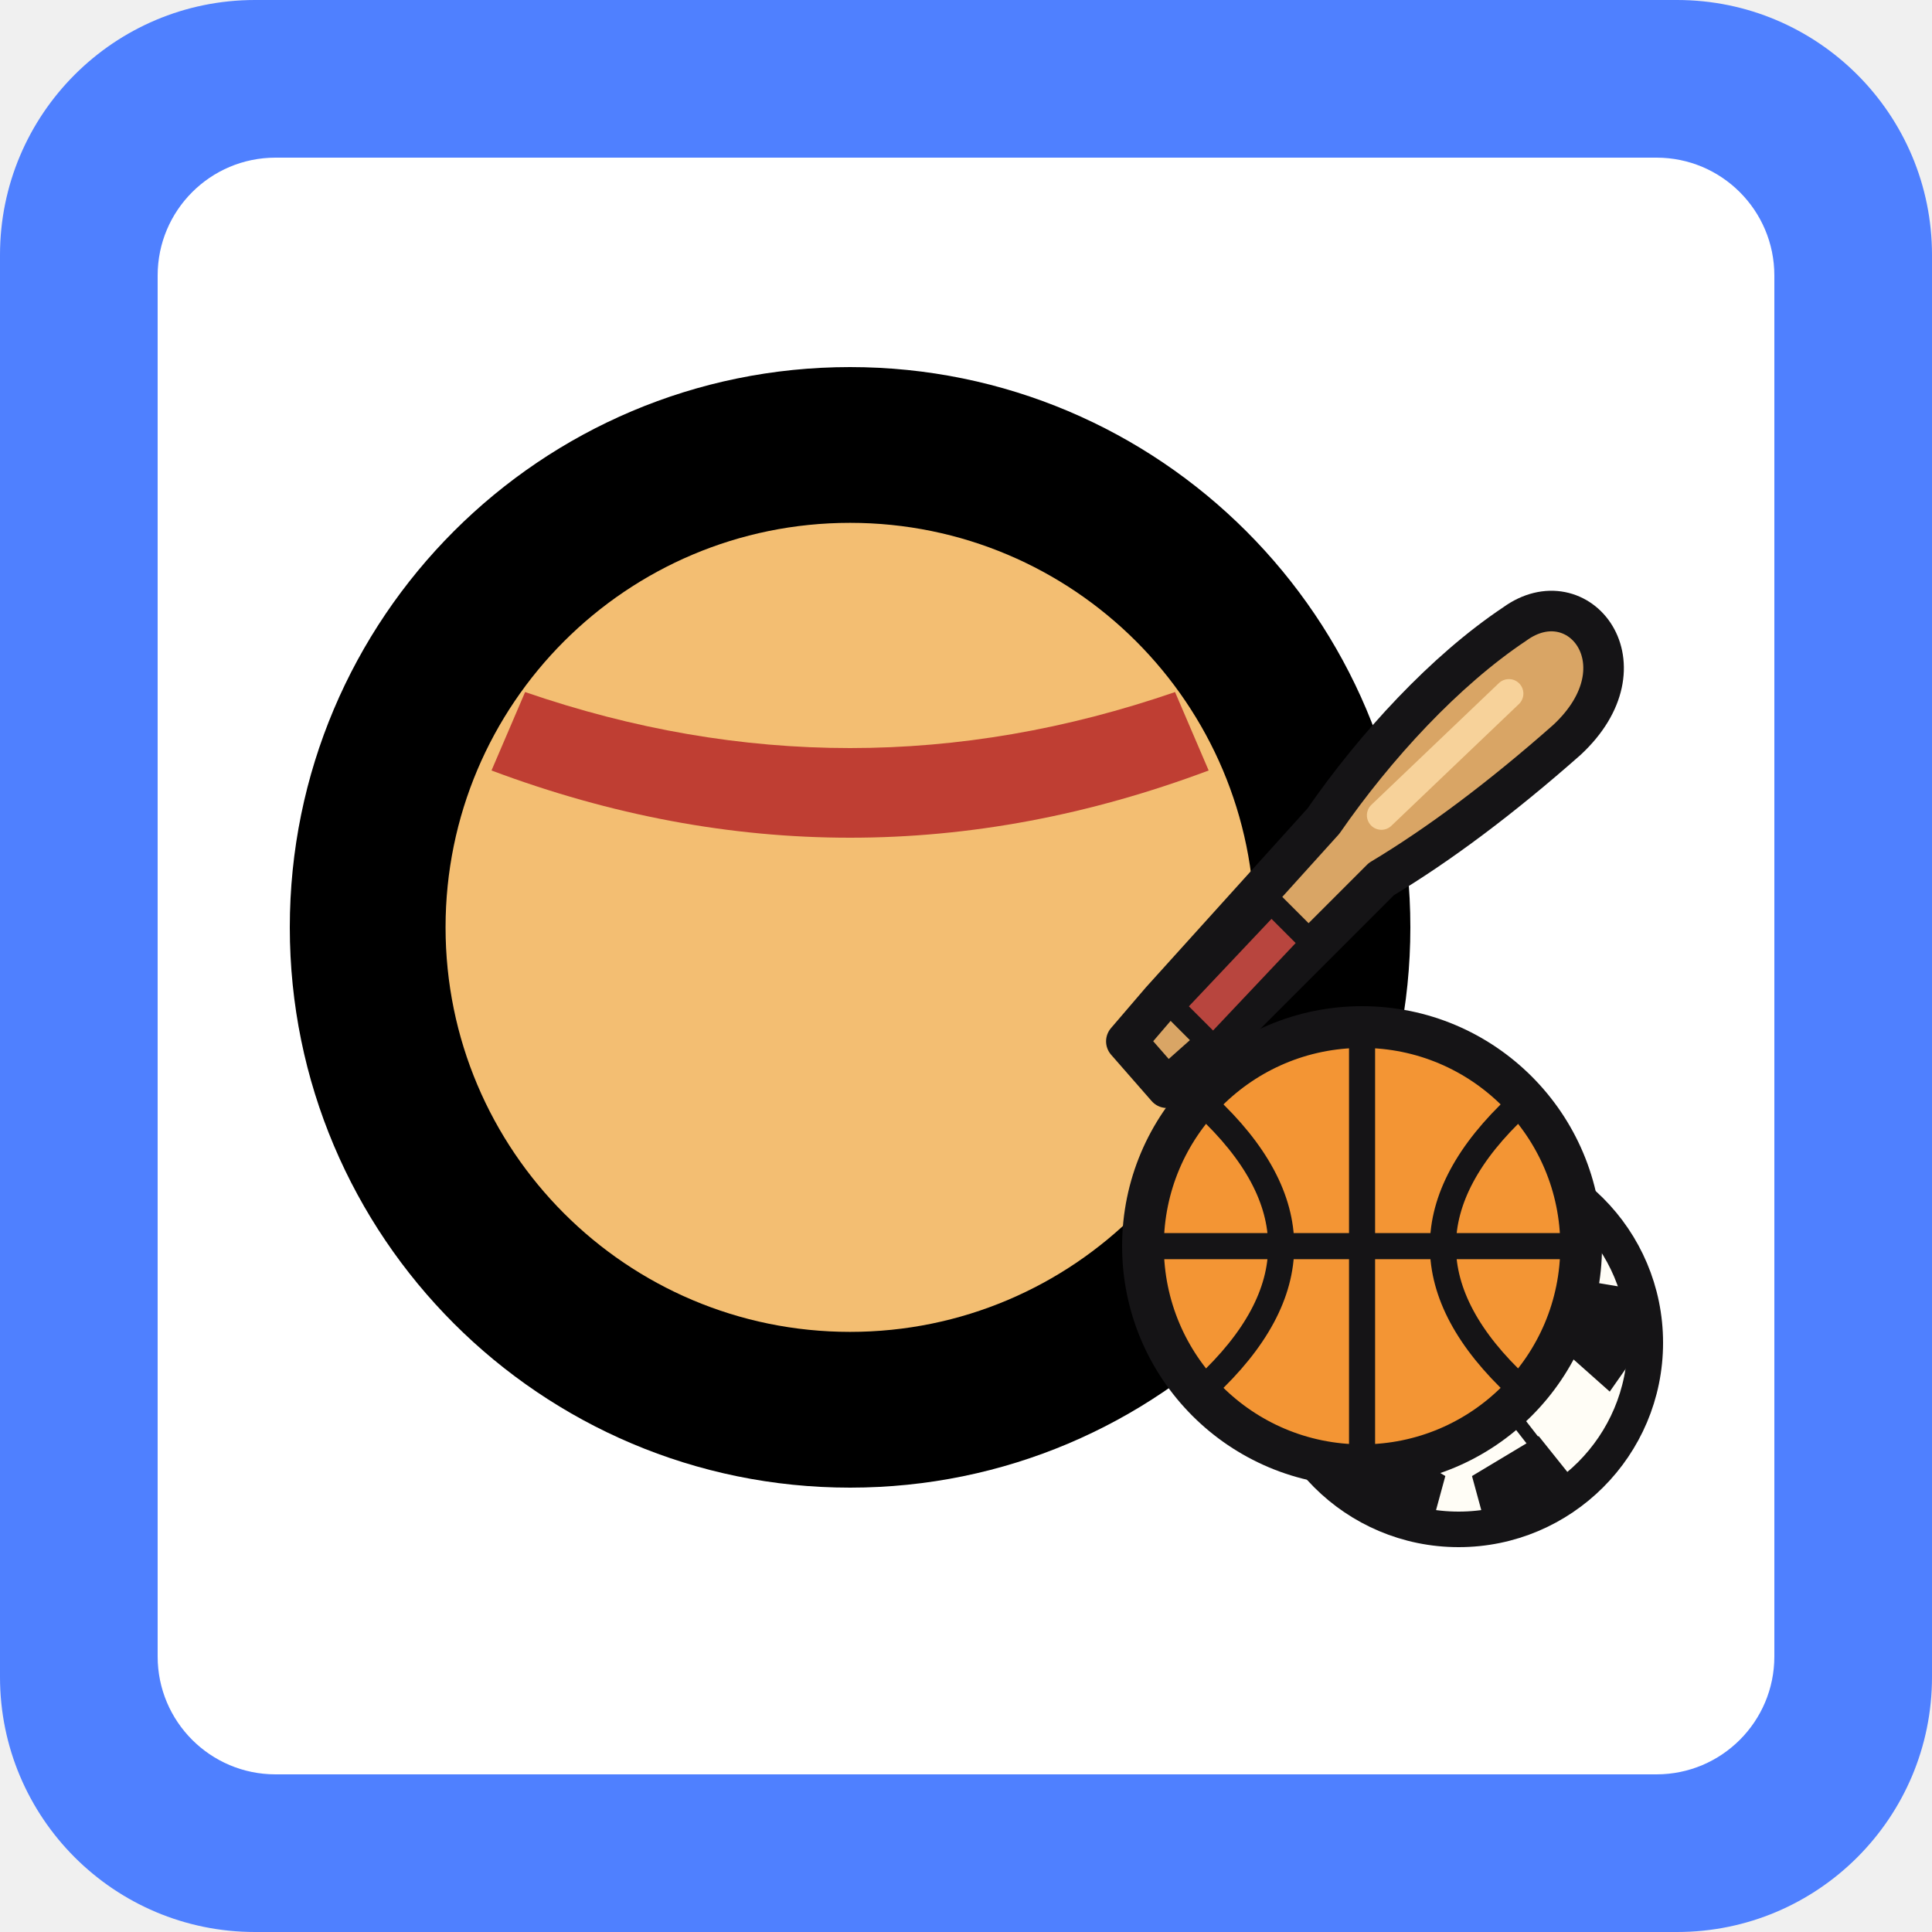
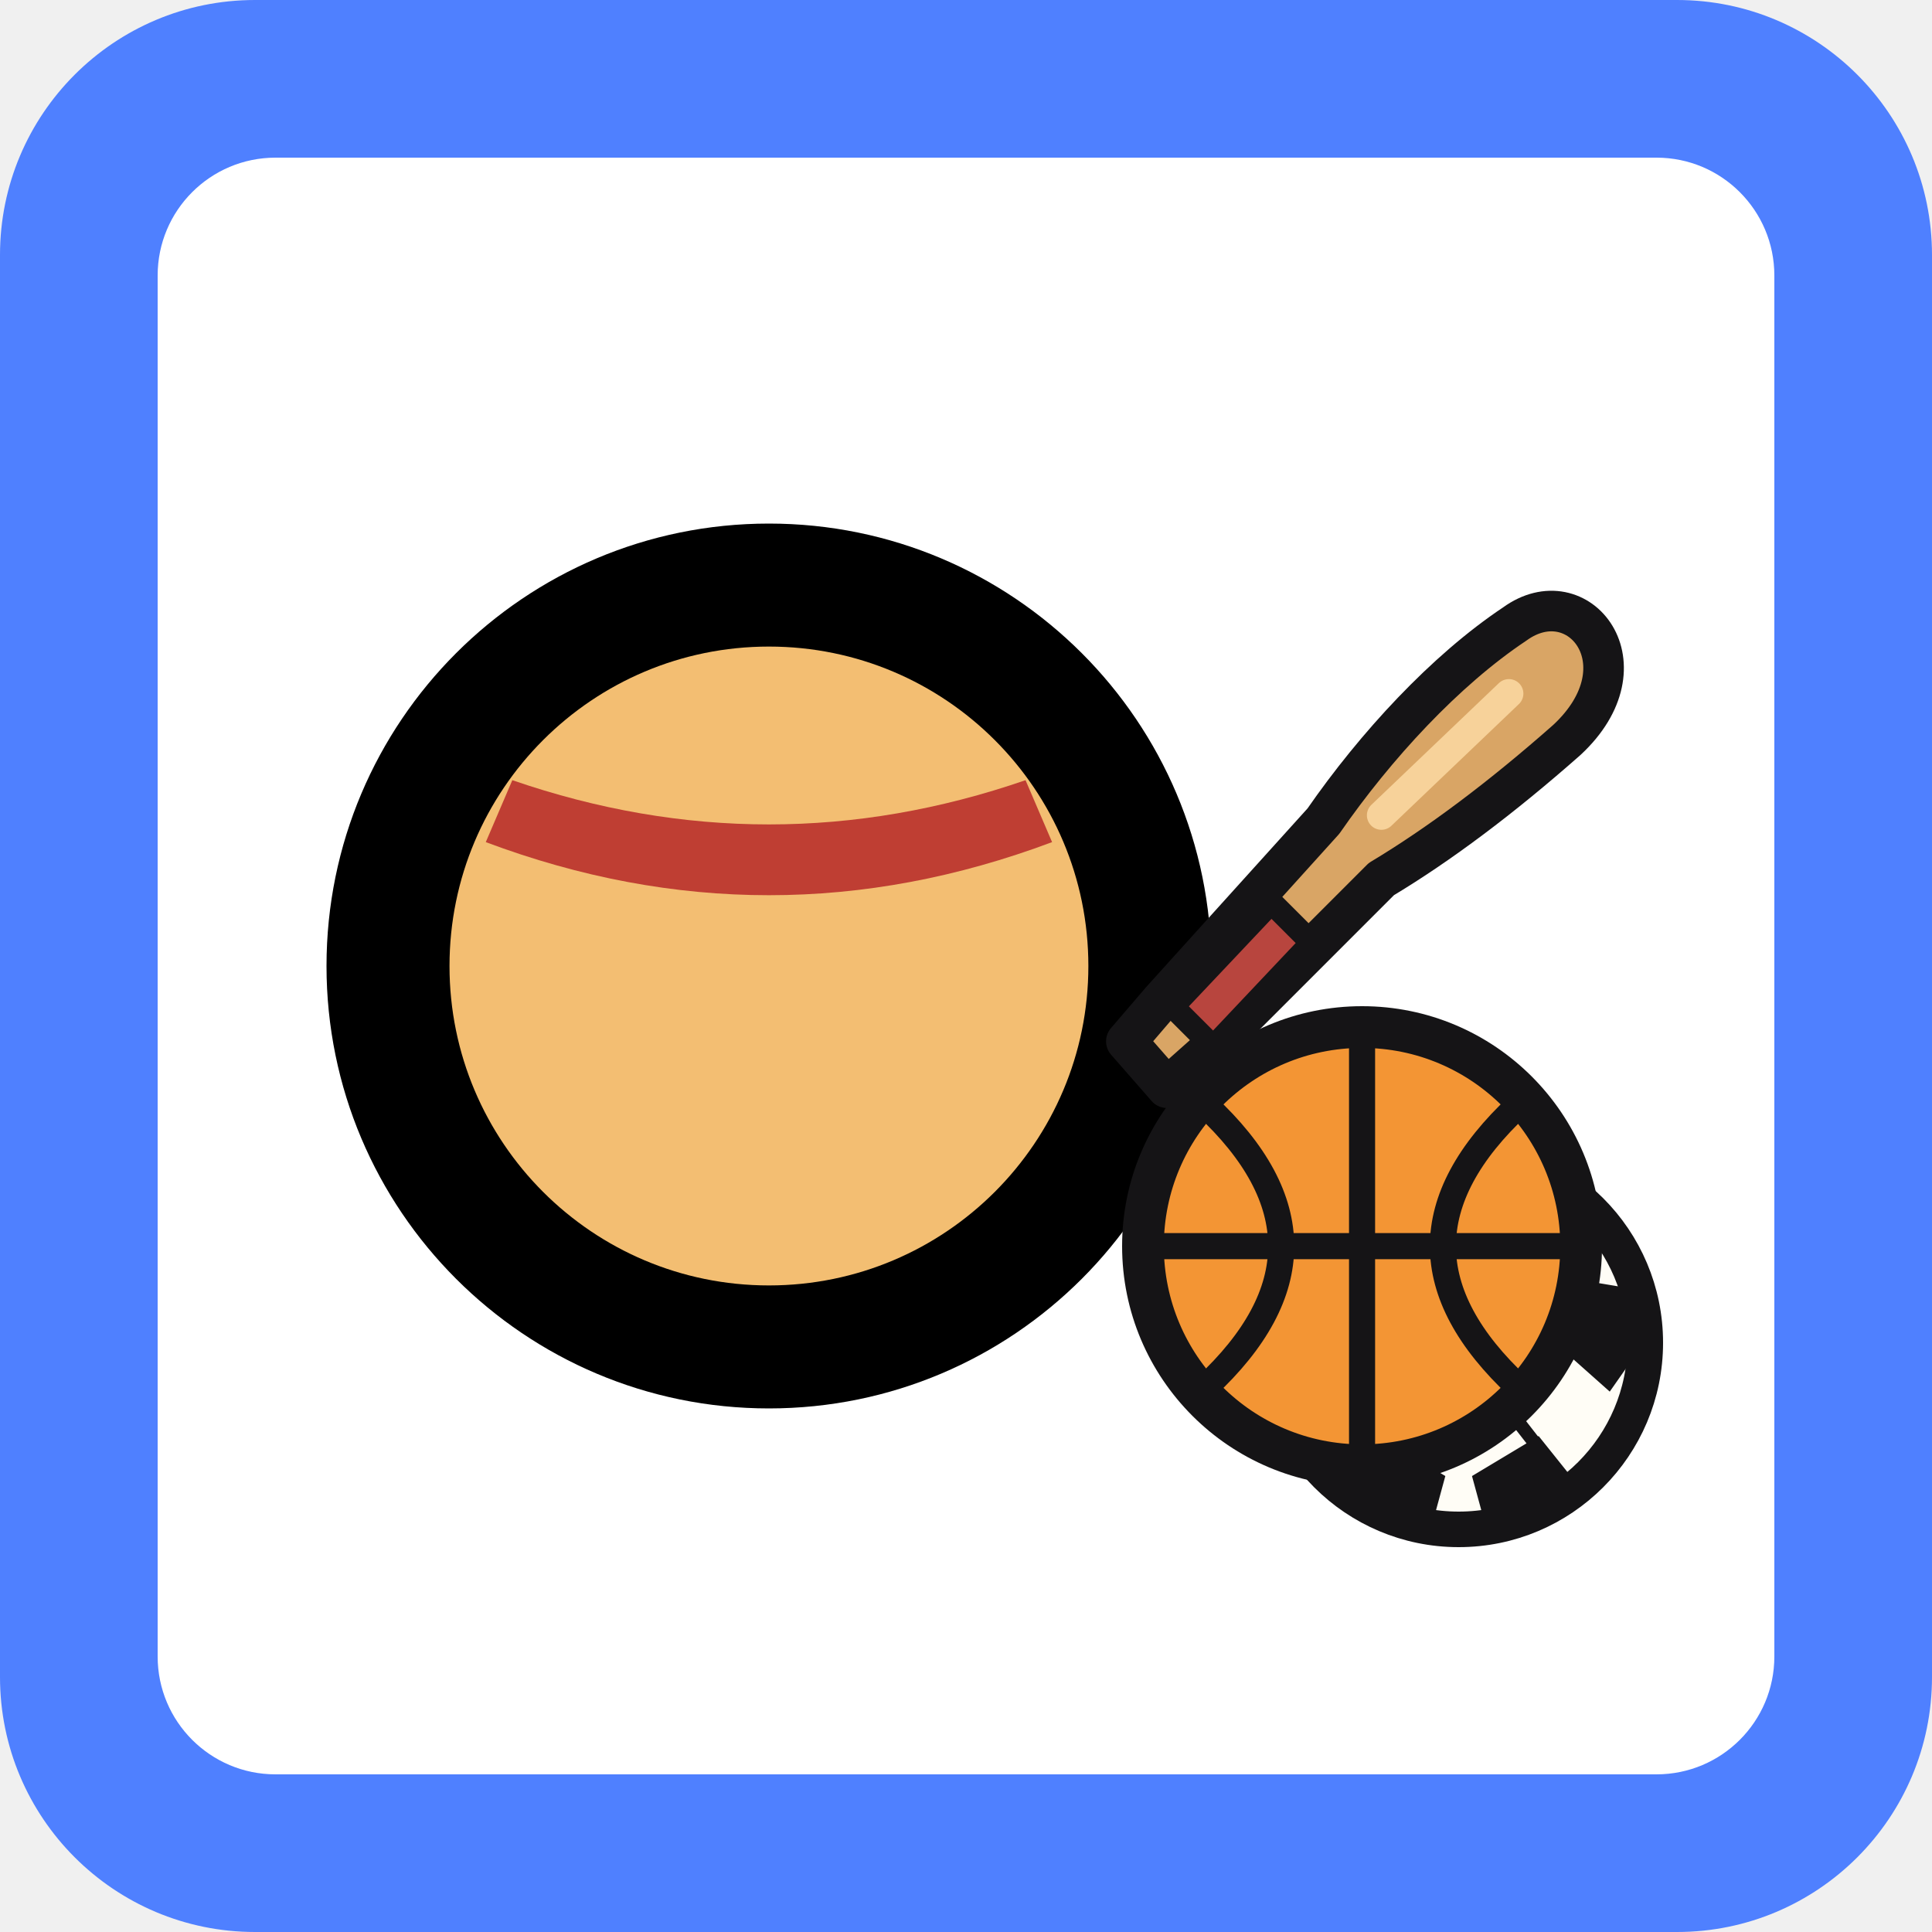
<svg xmlns="http://www.w3.org/2000/svg" width="100" height="100" viewBox="0 0 100 100">
  <defs>
    <clipPath id="inside">
      <rect x="10.5" y="10.5" width="79" height="79" rx="4" />
    </clipPath>
  </defs>
  <rect width="100" height="100" rx="13.2" fill="#4f80ff" />
  <rect x="8.16" y="8.16" width="83.68" height="83.68" rx="6.1" fill="#fff" />
  <g clip-path="url(#inside)">
-     <g transform="translate(15 19) scale(0.58)">
+     <g transform="translate(16.9 27.1) scale(0.458)">
      <circle cx="50" cy="50" r="50" fill="#000" />
      <circle cx="50" cy="50" r="36.1" fill="#f3be72" />
      <path d="M18 36q32 12 64 0l-3-7q-29 10-58 0Z" fill="#bf3e33" />
    </g>
    <g transform="translate(55 29) scale(0.3)">
      <g stroke-linecap="round" stroke-linejoin="round">
        <path d="M11 83l7 8 9-8 28-28q15-9 32-24c14-13 2-28-9-20-12 8-24 21-33 34L17 76Z" fill="#d9a565" stroke="#151416" stroke-width="7" />
        <path d="m19 77 7 7 17-18-7-7Z" fill="#b8453e" stroke="#151416" stroke-width="4" />
        <path d="M55 44 77 23" fill="none" stroke="#f7d29a" stroke-width="5" />
      </g>
    </g>
    <g transform="translate(64 58) scale(0.23)">
      <g stroke-linecap="round" stroke-linejoin="round">
        <circle cx="50" cy="50" r="42" fill="#fffdf6" stroke="#151416" stroke-width="8" />
        <path d="m50 30 19 14-7 23H38l-7-23Z M34 11l16-3 16 3-6 9H40ZM10 38l12-2 3 17-9 8-7-10ZM90 38l-12-2-3 17 9 8 7-10ZM24 81l8-10 15 9-3 11ZM76 81l-8-10-15 9 3 11Z" fill="#151416" />
        <path d="M50 17v15m18 12 12-6M62 66l7 9M38 66l-7 9M32 44l-12-6" fill="none" stroke="#151416" stroke-width="3" />
      </g>
    </g>
    <g transform="translate(57 51) scale(0.27)">
      <g stroke-linecap="round" stroke-linejoin="round">
        <circle cx="50" cy="50" r="42" fill="#f39534" stroke="#151416" stroke-width="8" />
        <path d="M50 9v82M9 50h82M20 23q29 27 0 54m60-54q-29 27 0 54" fill="none" stroke="#151416" stroke-width="5" />
      </g>
    </g>
  </g>
</svg>
